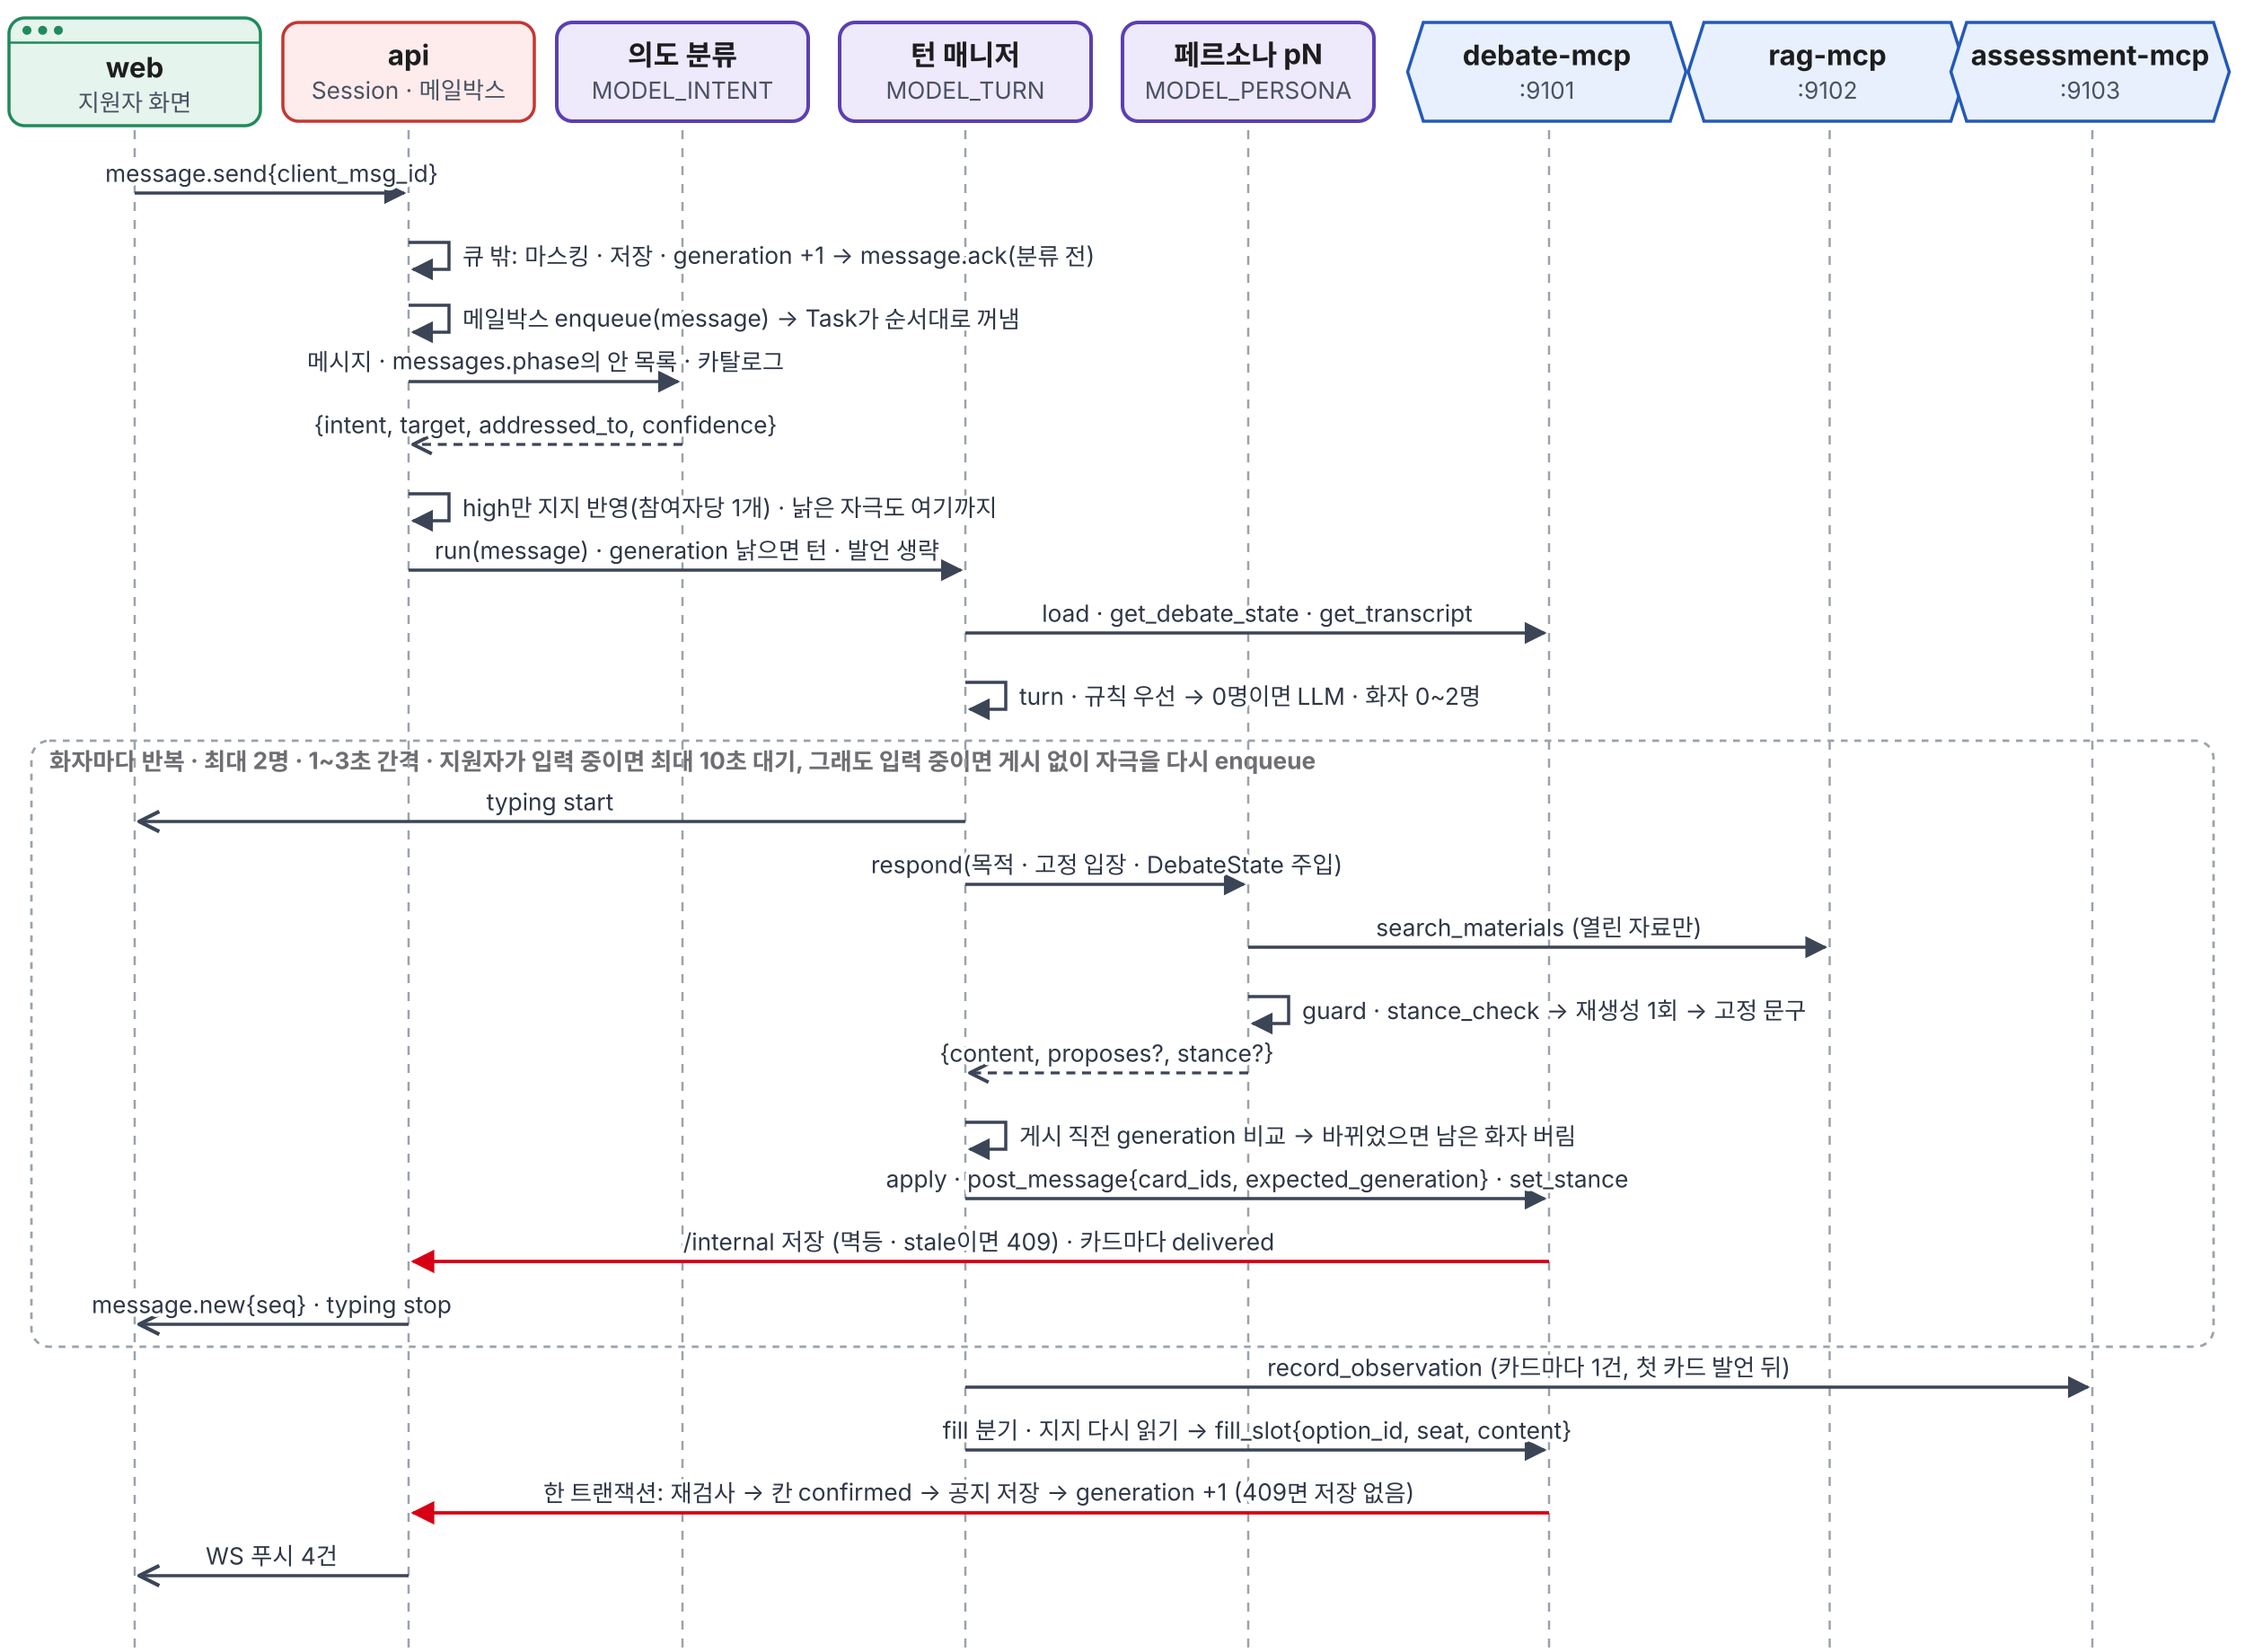
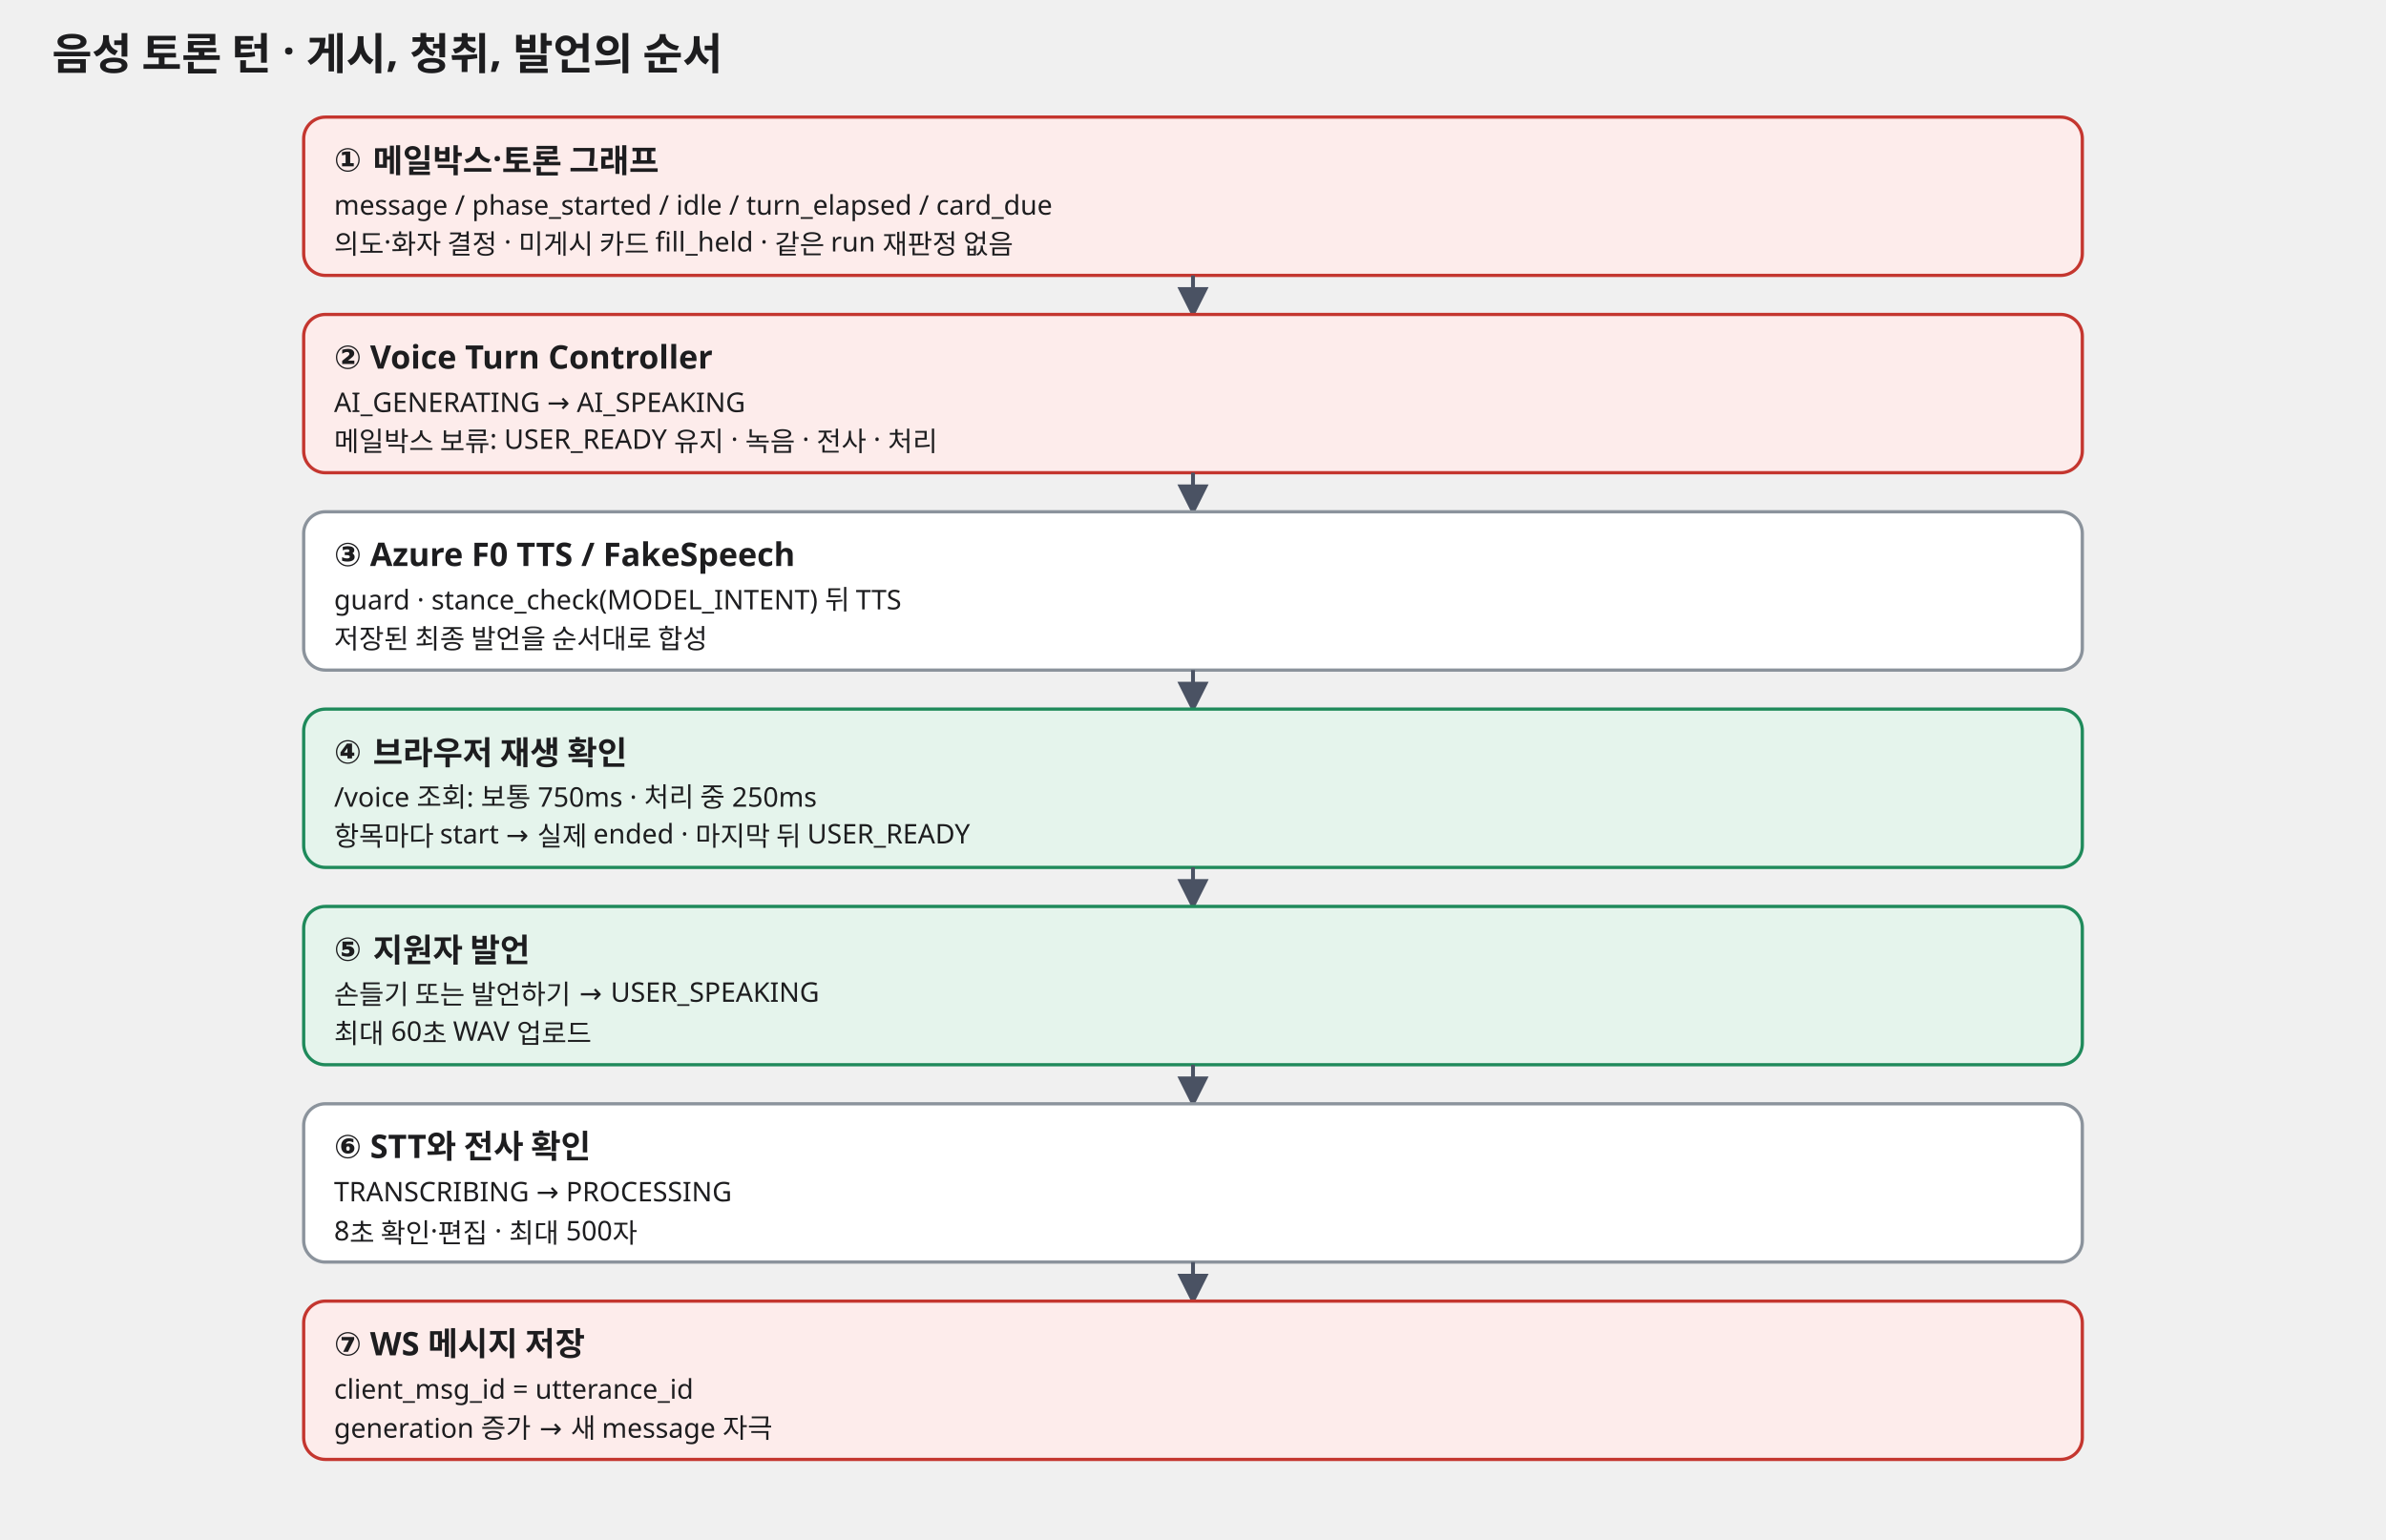
- <svg xmlns="http://www.w3.org/2000/svg" viewBox="0 0 1000 736" width="1000" height="736">
-   <style>
- .b-seat{fill:#EEE9FB;stroke:#5B3FB3;stroke-width:.9}
- .b-agentstep{fill:#EEE9FB;stroke:#5B3FB3;stroke-width:1.4}
- .b-topic2{fill:#FFFFFF;stroke:#D2D2D7;stroke-width:1}
- .edge-xd{stroke:#D70015;stroke-width:1.5;fill:none;stroke-dasharray:5 3}
- .xmark{stroke:#D70015;stroke-width:2.6;fill:none;stroke-linecap:round}
- text{font-family:"Pretendard",-apple-system,BlinkMacSystemFont,"Apple SD Gothic Neo","Noto Sans KR","Malgun Gothic",sans-serif;fill:#1D1D1F}
- .t{font-size:12.5px;font-weight:700}
- .s{font-size:10.5px;fill:#4A5263}
- .tier{font-size:12.5px;font-weight:700;fill:#0066CC}
- .mono{font-family:ui-monospace,"SF Mono",Menlo,Consolas,monospace;font-size:9.5px;fill:#3C4556}
- .mono-s{font-family:ui-monospace,"SF Mono",Menlo,Consolas,monospace;font-size:8.6px;fill:#3C4556}
- .lab{font-size:10.5px;fill:#2F3746}
- .lab-t{font-size:10.5px;font-weight:700;fill:#1D1D1F}
- .lab-b{font-size:10.5px;fill:#D70015;font-weight:700}
- .lab-g{font-size:10.5px;fill:#6E6E73;font-weight:700}
- .st{font-size:10px;font-weight:700;fill:#0066CC;font-family:ui-monospace,"SF Mono",Menlo,Consolas,monospace}
- .numt{font-size:10px;font-weight:700;fill:#fff}
- .halo{paint-order:stroke;stroke:#FFFFFF;stroke-width:3.2px;stroke-linejoin:round}
- .numc{fill:#0071E3}
- .edge{stroke:#3C4556;stroke-width:1.4;fill:none}
- .edge-d{stroke:#3C4556;stroke-width:1.3;fill:none;stroke-dasharray:4 3}
- .edge-x{stroke:#D70015;stroke-width:1.5;fill:none}
- .ah{fill:#3C4556}
- .ahx{fill:#D70015}
- .aho{fill:none;stroke:#3C4556;stroke-width:1.5;stroke-linejoin:round}
- .bnd{fill:none;stroke:#D70015;stroke-width:1.3;stroke-dasharray:7 4}
- .lbnd{fill:none;stroke:#9AA3AD;stroke-width:1.1;stroke-dasharray:3 3}
- .life{stroke:#9AA3AD;stroke-width:1;stroke-dasharray:4 4}
- .b-web{fill:#E5F4EC;stroke:#1F8A5B;stroke-width:1.4}
- .b-web-bar{stroke:#1F8A5B;stroke-width:1}
- .b-web-dot{fill:#1F8A5B}
- .b-api{fill:#FDECEB;stroke:#C4362F;stroke-width:1.4}
- .b-in{fill:#FFFFFF;stroke:#C4362F;stroke-width:1}
- .b-agent{fill:#EEE9FB;stroke:#5B3FB3;stroke-width:1.6}
- .b-agent-in{fill:none;stroke:#5B3FB3;stroke-width:.8}
- .b-mcp{fill:#E8F0FD;stroke:#2459B8;stroke-width:1.4}
- .b-mq{fill:#FDF1DD;stroke:#B26A00;stroke-width:1.4}
- .b-topic{fill:#FFFFFF;stroke:#B26A00;stroke-width:1}
- .b-db{fill:#EEF0F3;stroke:#5F6873;stroke-width:1.4}
- .b-ext{fill:#FFFFFF;stroke:#8B939C;stroke-width:1.4;stroke-dasharray:5 3}
- .b-node{fill:#FFFFFF;stroke:#5F6873;stroke-width:1.3}
- .node-top{fill:#F1F3F6}
- .node-side{fill:#E3E7EC}
- .b-step{fill:#F3F6FB;stroke:#0071E3;stroke-width:1.2}
- .b-state{fill:#E8F2FD;stroke:#0071E3;stroke-width:1.2}
- .b-note{fill:#FFFBEF;stroke:#E2CF9E;stroke-width:1}
- .b-plug{fill:#FFFFFF;stroke:#5B3FB3;stroke-width:1.2}
- .plug{stroke:#5B3FB3;stroke-width:1.3}
- .plug-dot{fill:#5B3FB3}
- .axis{stroke:#5F6873;stroke-width:1.2}
- .tick{stroke:#9AA3AD;stroke-width:1}
- .dot{fill:#0071E3}
- .dot-rel{fill:#FFFFFF;stroke:#0071E3;stroke-width:1.5}
- </style>
-   <rect width="1000" height="736" fill="#FFFFFF" />
+ <svg xmlns="http://www.w3.org/2000/svg" width="1100" height="710" viewBox="0 0 1100 710" role="img" aria-label="음성 토론 턴 · 게시, 청취, 발언의 순서">
+   <style>text{font-family:Apple SD Gothic Neo,Noto Sans KR,Malgun Gothic,sans-serif;fill:#1D1D1F}.title{font-size:20px;font-weight:700}.head{font-size:15px;font-weight:700}.body{font-size:12.5px}.small{font-size:11px;fill:#4A5263}.line{stroke:#4A5263;stroke-width:1.8;fill:none}.dash{stroke:#B25000;stroke-width:1.5;stroke-dasharray:5 4;fill:none}</style>
  <defs>
-     <marker id="mf-v3a" viewBox="0 0 10 10" refX="9" refY="5" markerWidth="7" markerHeight="7" orient="auto-start-reverse">
-       <path d="M0,0 L10,5 L0,10 z" class="ah" />
-     </marker>
-     <marker id="mo-v3a" viewBox="0 0 10 10" refX="9" refY="5" markerWidth="8" markerHeight="8" orient="auto-start-reverse">
-       <path d="M1,1 L9,5 L1,9" class="aho" />
-     </marker>
-     <marker id="mx-v3a" viewBox="0 0 10 10" refX="9" refY="5" markerWidth="7" markerHeight="7" orient="auto-start-reverse">
-       <path d="M0,0 L10,5 L0,10 z" class="ahx" />
+     <marker id="arrow" markerWidth="8" markerHeight="8" refX="7" refY="4" orient="auto">
+       <path d="M0 0 L8 4 L0 8 Z" fill="#4A5263" />
    </marker>
  </defs>
-   <rect x="14" y="330" width="972" height="270" rx="8" class="lbnd" />
-   <text x="22.0" y="343.0" text-anchor="start" class="lab-g">화자마다 반복 · 최대 2명 · 1~3초 간격 · 지원자가 입력 중이면 최대 10초 대기, 그래도 입력 중이면 게시 없이 자극을 다시 enqueue</text>
-   <line x1="60" y1="58" x2="60" y2="736" class="life" />
-   <line x1="182" y1="58" x2="182" y2="736" class="life" />
-   <line x1="304" y1="58" x2="304" y2="736" class="life" />
-   <line x1="430" y1="58" x2="430" y2="736" class="life" />
-   <line x1="556" y1="58" x2="556" y2="736" class="life" />
-   <line x1="690" y1="58" x2="690" y2="736" class="life" />
-   <line x1="815" y1="58" x2="815" y2="736" class="life" />
-   <line x1="932" y1="58" x2="932" y2="736" class="life" />
-   <rect x="4.0" y="8" width="112" height="48" rx="7" class="b-web" />
-   <line x1="4.0" y1="19" x2="116.0" y2="19" class="b-web-bar" />
-   <circle cx="12.0" cy="13.5" r="2" class="b-web-dot" />
-   <circle cx="19.0" cy="13.5" r="2" class="b-web-dot" />
-   <circle cx="26.0" cy="13.5" r="2" class="b-web-dot" />
-   <text x="60.0" y="34.5" text-anchor="middle" class="t">web</text>
-   <text x="60.0" y="49.5" text-anchor="middle" class="s">지원자 화면</text>
-   <rect x="126.0" y="10" width="112" height="44" rx="7" class="b-api" />
-   <text x="182.0" y="29.0" text-anchor="middle" class="t">api</text>
-   <text x="182.0" y="44.0" text-anchor="middle" class="s">Session · 메일박스</text>
-   <rect x="248.0" y="10" width="112" height="44" rx="7" class="b-agent" />
-   <text x="304.0" y="29.0" text-anchor="middle" class="t">의도 분류</text>
-   <text x="304.0" y="44.0" text-anchor="middle" class="s">MODEL_INTENT</text>
-   <rect x="374.0" y="10" width="112" height="44" rx="7" class="b-agent" />
-   <text x="430.0" y="29.0" text-anchor="middle" class="t">턴 매니저</text>
-   <text x="430.0" y="44.0" text-anchor="middle" class="s">MODEL_TURN</text>
-   <rect x="500.0" y="10" width="112" height="44" rx="7" class="b-agent" />
-   <text x="556.0" y="29.0" text-anchor="middle" class="t">페르소나 pN</text>
-   <text x="556.0" y="44.0" text-anchor="middle" class="s">MODEL_PERSONA</text>
-   <polygon points="634,10 744,10 751,32.0 744,54 634,54 627,32.0" class="b-mcp" />
-   <text x="689.0" y="29.0" text-anchor="middle" class="t">debate-mcp</text>
-   <text x="689.0" y="44.0" text-anchor="middle" class="s">:9101</text>
-   <polygon points="759,10 869,10 876,32.0 869,54 759,54 752,32.0" class="b-mcp" />
-   <text x="814.0" y="29.0" text-anchor="middle" class="t">rag-mcp</text>
-   <text x="814.0" y="44.0" text-anchor="middle" class="s">:9102</text>
-   <polygon points="876,10 986,10 993,32.0 986,54 876,54 869,32.0" class="b-mcp" />
-   <text x="931.0" y="29.0" text-anchor="middle" class="t">assessment-mcp</text>
-   <text x="931.0" y="44.0" text-anchor="middle" class="s">:9103</text>
-   <line x1="60" y1="86" x2="180" y2="86" class="edge" marker-end="url(#mf-v3a)" />
-   <text x="121.0" y="81.0" text-anchor="middle" class="lab halo">message.send{client_msg_id}</text>
-   <path d="M182,108 h18 v12 h-16" class="edge" marker-end="url(#mf-v3a)" />
-   <text x="206.0" y="118.0" text-anchor="start" class="lab halo">큐 밖: 마스킹 · 저장 · generation +1 → message.ack(분류 전)</text>
-   <path d="M182,136 h18 v12 h-16" class="edge" marker-end="url(#mf-v3a)" />
-   <text x="206.0" y="146.0" text-anchor="start" class="lab halo">메일박스 enqueue(message) → Task가 순서대로 꺼냄</text>
-   <line x1="182" y1="170" x2="302" y2="170" class="edge" marker-end="url(#mf-v3a)" />
-   <text x="243.0" y="165.0" text-anchor="middle" class="lab halo">메시지 · messages.phase의 안 목록 · 카탈로그</text>
-   <line x1="304" y1="198" x2="184" y2="198" class="edge-d" marker-end="url(#mo-v3a)" />
-   <text x="243.0" y="193.0" text-anchor="middle" class="lab halo">{intent, target, addressed_to, confidence}</text>
-   <path d="M182,220 h18 v12 h-16" class="edge" marker-end="url(#mf-v3a)" />
-   <text x="206.0" y="230.0" text-anchor="start" class="lab halo">high만 지지 반영(참여자당 1개) · 낡은 자극도 여기까지</text>
-   <line x1="182" y1="254" x2="428" y2="254" class="edge" marker-end="url(#mf-v3a)" />
-   <text x="306.0" y="249.0" text-anchor="middle" class="lab halo">run(message) · generation 낡으면 턴 · 발언 생략</text>
-   <line x1="430" y1="282" x2="688" y2="282" class="edge" marker-end="url(#mf-v3a)" />
-   <text x="560.0" y="277.0" text-anchor="middle" class="lab halo">load · get_debate_state · get_transcript</text>
-   <path d="M430,304 h18 v12 h-16" class="edge" marker-end="url(#mf-v3a)" />
-   <text x="454.0" y="314.0" text-anchor="start" class="lab halo">turn · 규칙 우선 → 0명이면 LLM · 화자 0~2명</text>
-   <line x1="430" y1="366" x2="62" y2="366" class="edge" marker-end="url(#mo-v3a)" />
-   <text x="245.0" y="361.0" text-anchor="middle" class="lab halo">typing start</text>
-   <line x1="430" y1="394" x2="554" y2="394" class="edge" marker-end="url(#mf-v3a)" />
-   <text x="493.0" y="389.0" text-anchor="middle" class="lab halo">respond(목적 · 고정 입장 · DebateState 주입)</text>
-   <line x1="556" y1="422" x2="813" y2="422" class="edge" marker-end="url(#mf-v3a)" />
-   <text x="685.5" y="417.0" text-anchor="middle" class="lab halo">search_materials (열린 자료만)</text>
-   <path d="M556,444 h18 v12 h-16" class="edge" marker-end="url(#mf-v3a)" />
-   <text x="580.0" y="454.0" text-anchor="start" class="lab halo">guard · stance_check → 재생성 1회 → 고정 문구</text>
-   <line x1="556" y1="478" x2="432" y2="478" class="edge-d" marker-end="url(#mo-v3a)" />
-   <text x="493.0" y="473.0" text-anchor="middle" class="lab halo">{content, proposes?, stance?}</text>
-   <path d="M430,500 h18 v12 h-16" class="edge" marker-end="url(#mf-v3a)" />
-   <text x="454.0" y="510.0" text-anchor="start" class="lab halo">게시 직전 generation 비교 → 바뀌었으면 남은 화자 버림</text>
-   <line x1="430" y1="534" x2="688" y2="534" class="edge" marker-end="url(#mf-v3a)" />
-   <text x="560.0" y="529.0" text-anchor="middle" class="lab halo">apply · post_message{card_ids, expected_generation} · set_stance</text>
-   <line x1="690" y1="562" x2="184" y2="562" class="edge-x" marker-end="url(#mx-v3a)" />
-   <text x="436.0" y="557.0" text-anchor="middle" class="lab halo">/internal 저장 (멱등 · stale이면 409) · 카드마다 delivered</text>
-   <line x1="182" y1="590" x2="62" y2="590" class="edge" marker-end="url(#mo-v3a)" />
-   <text x="121.0" y="585.0" text-anchor="middle" class="lab halo">message.new{seq} · typing stop</text>
-   <line x1="430" y1="618" x2="930" y2="618" class="edge" marker-end="url(#mf-v3a)" />
-   <text x="681.0" y="613.0" text-anchor="middle" class="lab halo">record_observation (카드마다 1건, 첫 카드 발언 뒤)</text>
-   <line x1="430" y1="646" x2="688" y2="646" class="edge" marker-end="url(#mf-v3a)" />
-   <text x="560.0" y="641.0" text-anchor="middle" class="lab halo">fill 분기 · 지지 다시 읽기 → fill_slot{option_id, seat, content}</text>
-   <line x1="690" y1="674" x2="184" y2="674" class="edge-x" marker-end="url(#mx-v3a)" />
-   <text x="436.0" y="669.0" text-anchor="middle" class="lab halo">한 트랜잭션: 재검사 → 칸 confirmed → 공지 저장 → generation +1 (409면 저장 없음)</text>
-   <line x1="182" y1="702" x2="62" y2="702" class="edge" marker-end="url(#mo-v3a)" />
-   <text x="121.0" y="697.0" text-anchor="middle" class="lab halo">WS 푸시 4건</text>
+   <text x="24" y="32" class="title">음성 토론 턴 · 게시, 청취, 발언의 순서</text>
+   <rect x="140" y="54" width="820" height="73" rx="10" fill="#FDECEB" stroke="#C4362F" stroke-width="1.5" />
+   <text x="154" y="79" class="head">① 메일박스·토론 그래프</text>
+   <text x="154" y="99" class="body">message / phase_started / idle / turn_elapsed / card_due</text>
+   <text x="154" y="117" class="body">의도·화자 결정 · 미게시 카드 fill_held · 같은 run 재판정 없음</text>
+   <path d="M550 127 L550 145" class="line" marker-end="url(#arrow)" />
+   <rect x="140" y="145" width="820" height="73" rx="10" fill="#FDECEB" stroke="#C4362F" stroke-width="1.5" />
+   <text x="154" y="170" class="head">② Voice Turn Controller</text>
+   <text x="154" y="190" class="body">AI_GENERATING → AI_SPEAKING</text>
+   <text x="154" y="208" class="body">메일박스 보류: USER_READY 유지 · 녹음 · 전사 · 처리</text>
+   <path d="M550 218 L550 236" class="line" marker-end="url(#arrow)" />
+   <rect x="140" y="236" width="820" height="73" rx="10" fill="#FFFFFF" stroke="#8B939C" stroke-width="1.5" />
+   <text x="154" y="261" class="head">③ Azure F0 TTS / FakeSpeech</text>
+   <text x="154" y="281" class="body">guard · stance_check(MODEL_INTENT) 뒤 TTS</text>
+   <text x="154" y="299" class="body">저장된 최종 발언을 순서대로 합성</text>
+   <path d="M550 309 L550 327" class="line" marker-end="url(#arrow)" />
+   <rect x="140" y="327" width="820" height="73" rx="10" fill="#E5F4EC" stroke="#1F8A5B" stroke-width="1.5" />
+   <text x="154" y="352" class="head">④ 브라우저 재생 확인</text>
+   <text x="154" y="372" class="body">/voice 조회: 보통 750ms · 처리 중 250ms</text>
+   <text x="154" y="390" class="body">항목마다 start → 실제 ended · 마지막 뒤 USER_READY</text>
+   <path d="M550 400 L550 418" class="line" marker-end="url(#arrow)" />
+   <rect x="140" y="418" width="820" height="73" rx="10" fill="#E5F4EC" stroke="#1F8A5B" stroke-width="1.5" />
+   <text x="154" y="443" class="head">⑤ 지원자 발언</text>
+   <text x="154" y="463" class="body">손들기 또는 발언하기 → USER_SPEAKING</text>
+   <text x="154" y="481" class="body">최대 60초 WAV 업로드</text>
+   <path d="M550 491 L550 509" class="line" marker-end="url(#arrow)" />
+   <rect x="140" y="509" width="820" height="73" rx="10" fill="#FFFFFF" stroke="#8B939C" stroke-width="1.5" />
+   <text x="154" y="534" class="head">⑥ STT와 전사 확인</text>
+   <text x="154" y="554" class="body">TRANSCRIBING → PROCESSING</text>
+   <text x="154" y="572" class="body">8초 확인·편집 · 최대 500자</text>
+   <path d="M550 582 L550 600" class="line" marker-end="url(#arrow)" />
+   <rect x="140" y="600" width="820" height="73" rx="10" fill="#FDECEB" stroke="#C4362F" stroke-width="1.5" />
+   <text x="154" y="625" class="head">⑦ WS 메시지 저장</text>
+   <text x="154" y="645" class="body">client_msg_id = utterance_id</text>
+   <text x="154" y="663" class="body">generation 증가 → 새 message 자극</text>
</svg>
